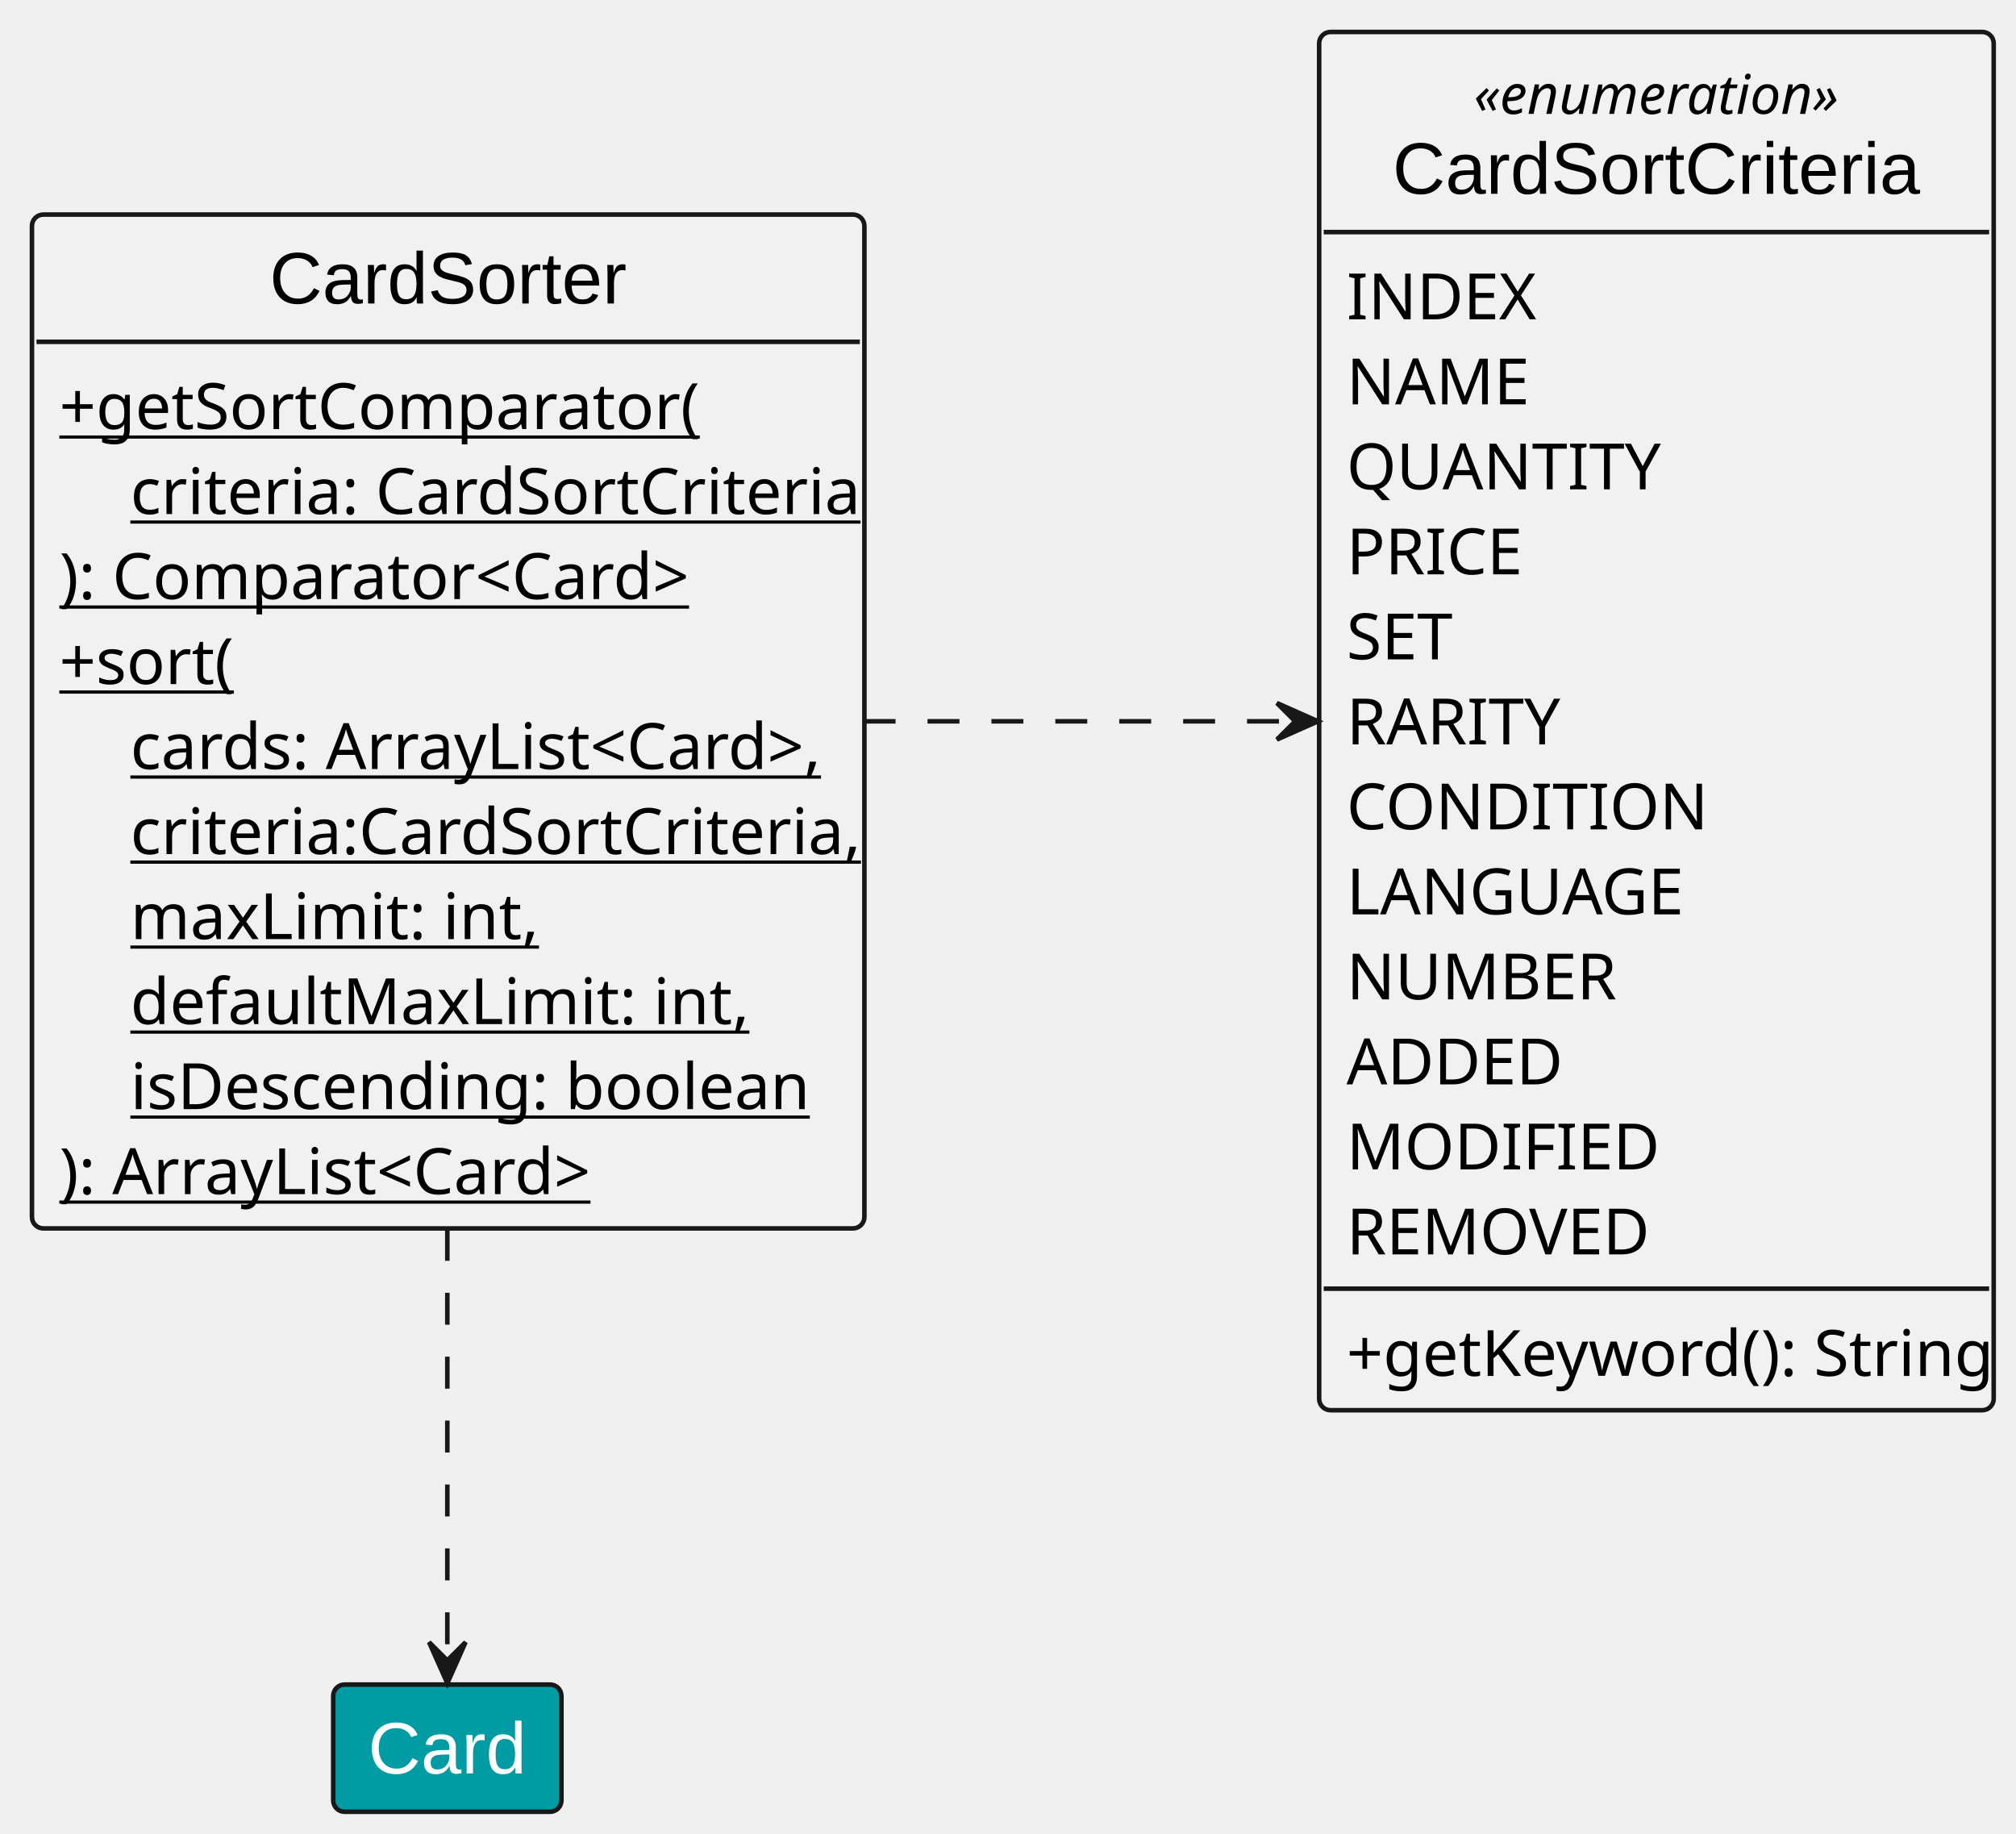
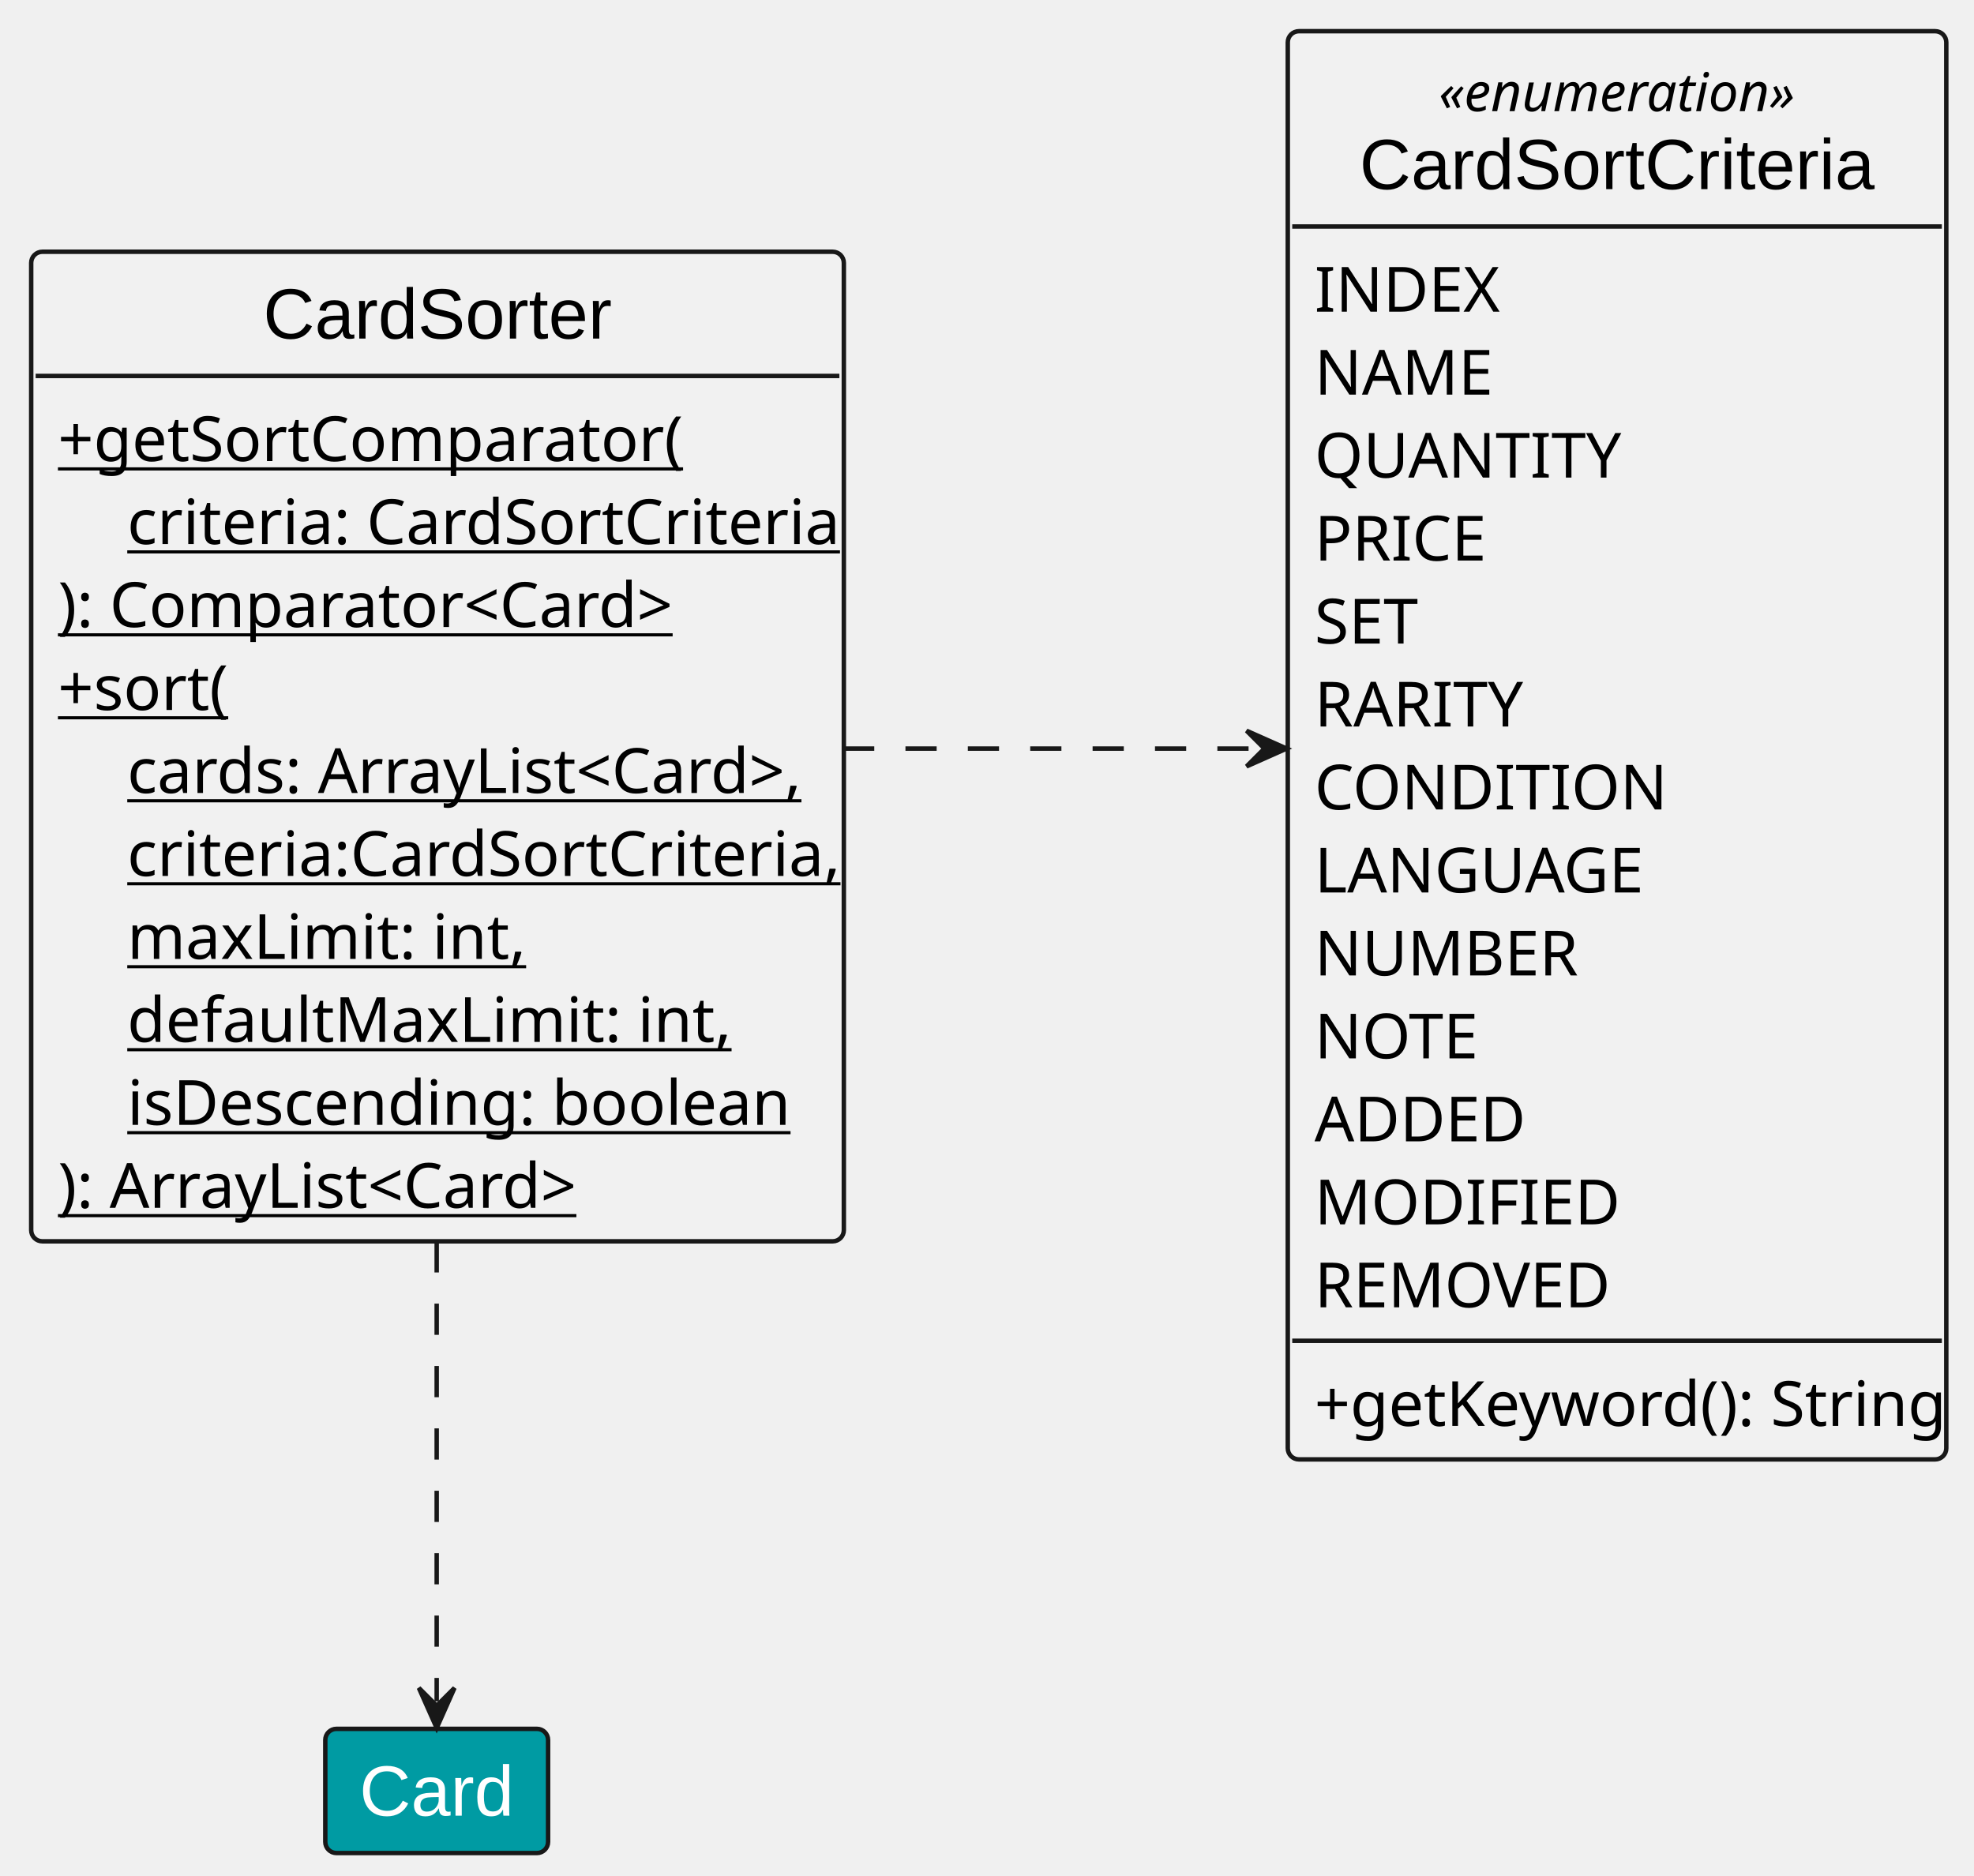
- <svg xmlns="http://www.w3.org/2000/svg" contentStyleType="text/css" data-diagram-type="CLASS" height="241.2px" preserveAspectRatio="none" style="width:265px;height:241px;background:#FFFFFF;" version="1.1" viewBox="0 0 265 241" width="265.8px" zoomAndPan="magnify">
+ <svg xmlns="http://www.w3.org/2000/svg" contentStyleType="text/css" data-diagram-type="CLASS" height="421px" preserveAspectRatio="none" style="width:443px;height:421px;background:#FFFFFF;" version="1.1" viewBox="0 0 443 421" width="443px" zoomAndPan="magnify">
  <defs />
  <g>
    <g class="entity" data-qualified-name="Card" data-source-line="7" id="ent0002">
-       <rect fill="#009BA3" height="16.725" rx="1.5" ry="1.5" style="stroke:#181818;stroke-width:0.6;" width="30" x="43.8" y="221.4" />
-       <text fill="#FFFFFF" font-family="Arial" font-size="9.6" lengthAdjust="spacing" textLength="20.808" x="48.396" y="233.091">Card</text>
+       <rect fill="#009BA3" height="27.875" rx="2.5" ry="2.5" style="stroke:#181818;stroke-width:1;" width="50" x="73" y="388" />
+       <text fill="#FFFFFF" font-family="Arial" font-size="16" lengthAdjust="spacing" textLength="34.68" x="80.66" y="407.484">Card</text>
    </g>
    <g class="entity" data-qualified-name="CardSorter" data-source-line="9" id="ent0003">
-       <rect fill="#F1F1F1" height="133.252" rx="1.5" ry="1.5" style="stroke:#181818;stroke-width:0.6;" width="109.423" x="4.2" y="28.2" />
-       <text fill="#000000" font-family="Arial" font-size="9.6" lengthAdjust="spacing" textLength="46.95" x="35.437" y="39.891">CardSorter</text>
-       <line style="stroke:#181818;stroke-width:0.6;" x1="4.8" x2="113.023" y1="44.925" y2="44.925" />
-       <text fill="#000000" font-family="sans-serif" font-size="8.4" lengthAdjust="spacing" text-decoration="underline" textLength="79.135" x="7.8" y="56.389">+getSortComparator(</text>
-       <text fill="#000000" font-family="sans-serif" font-size="8.4" lengthAdjust="spacing" text-decoration="underline" textLength="90.554" x="17.135" y="67.562">criteria: CardSortCriteria</text>
-       <text fill="#000000" font-family="sans-serif" font-size="8.4" lengthAdjust="spacing" text-decoration="underline" textLength="79.833" x="7.8" y="78.735">): Comparator&lt;Card&gt;</text>
-       <text fill="#000000" font-family="sans-serif" font-size="8.4" lengthAdjust="spacing" text-decoration="underline" textLength="21.706" x="7.8" y="89.907">+sort(</text>
-       <text fill="#000000" font-family="sans-serif" font-size="8.4" lengthAdjust="spacing" text-decoration="underline" textLength="88.7" x="17.135" y="101.08">cards: ArrayList&lt;Card&gt;,</text>
-       <text fill="#000000" font-family="sans-serif" font-size="8.4" lengthAdjust="spacing" text-decoration="underline" textLength="90.554" x="17.135" y="112.253">criteria:CardSortCriteria,</text>
-       <text fill="#000000" font-family="sans-serif" font-size="8.4" lengthAdjust="spacing" text-decoration="underline" textLength="49.477" x="17.135" y="123.425">maxLimit: int,</text>
-       <text fill="#000000" font-family="sans-serif" font-size="8.4" lengthAdjust="spacing" text-decoration="underline" textLength="74.698" x="17.135" y="134.598">defaultMaxLimit: int,</text>
-       <text fill="#000000" font-family="sans-serif" font-size="8.4" lengthAdjust="spacing" text-decoration="underline" textLength="84.993" x="17.135" y="145.771">isDescending: boolean</text>
-       <text fill="#000000" font-family="sans-serif" font-size="8.4" lengthAdjust="spacing" text-decoration="underline" textLength="68.623" x="7.8" y="156.943">): ArrayList&lt;Card&gt;</text>
+       <rect fill="#F1F1F1" height="222.086" rx="2.5" ry="2.5" style="stroke:#181818;stroke-width:1;" width="182.372" x="7" y="56.5" />
+       <text fill="#000000" font-family="Arial" font-size="16" lengthAdjust="spacing" textLength="78.25" x="59.061" y="75.984">CardSorter</text>
+       <line style="stroke:#181818;stroke-width:1;" x1="8" x2="188.372" y1="84.375" y2="84.375" />
+       <text fill="#000000" font-family="sans-serif" font-size="14" lengthAdjust="spacing" text-decoration="underline" textLength="131.893" x="13" y="103.482">+getSortComparator(</text>
+       <text fill="#000000" font-family="sans-serif" font-size="14" lengthAdjust="spacing" text-decoration="underline" textLength="150.924" x="28.559" y="122.103">criteria: CardSortCriteria</text>
+       <text fill="#000000" font-family="sans-serif" font-size="14" lengthAdjust="spacing" text-decoration="underline" textLength="133.055" x="13" y="140.725">): Comparator&lt;Card&gt;</text>
+       <text fill="#000000" font-family="sans-serif" font-size="14" lengthAdjust="spacing" text-decoration="underline" textLength="36.176" x="13" y="159.346">+sort(</text>
+       <text fill="#000000" font-family="sans-serif" font-size="14" lengthAdjust="spacing" text-decoration="underline" textLength="147.834" x="28.559" y="177.967">cards: ArrayList&lt;Card&gt;,</text>
+       <text fill="#000000" font-family="sans-serif" font-size="14" lengthAdjust="spacing" text-decoration="underline" textLength="150.924" x="28.559" y="196.588">criteria:CardSortCriteria,</text>
+       <text fill="#000000" font-family="sans-serif" font-size="14" lengthAdjust="spacing" text-decoration="underline" textLength="82.462" x="28.559" y="215.209">maxLimit: int,</text>
+       <text fill="#000000" font-family="sans-serif" font-size="14" lengthAdjust="spacing" text-decoration="underline" textLength="124.496" x="28.559" y="233.83">defaultMaxLimit: int,</text>
+       <text fill="#000000" font-family="sans-serif" font-size="14" lengthAdjust="spacing" text-decoration="underline" textLength="141.654" x="28.559" y="252.451">isDescending: boolean</text>
+       <text fill="#000000" font-family="sans-serif" font-size="14" lengthAdjust="spacing" text-decoration="underline" textLength="114.372" x="13" y="271.072">): ArrayList&lt;Card&gt;</text>
    </g>
    <g class="entity" data-qualified-name="CardSortCriteria" data-source-line="15" id="ent0005">
-       <rect fill="#F1F1F1" height="181.146" rx="1.5" ry="1.5" style="stroke:#181818;stroke-width:0.6;" width="88.669" x="173.4" y="4.2" />
-       <text fill="#000000" font-family="sans-serif" font-size="7.2" font-style="italic" lengthAdjust="spacing" textLength="48.034" x="193.718" y="14.97">«enumeration»</text>
-       <text fill="#000000" font-family="Arial" font-size="9.6" lengthAdjust="spacing" textLength="69.352" x="183.059" y="25.467">CardSortCriteria</text>
-       <line style="stroke:#181818;stroke-width:0.6;" x1="174" x2="261.469" y1="30.502" y2="30.502" />
-       <text fill="#000000" font-family="sans-serif" font-size="8.4" lengthAdjust="spacing" textLength="25.672" x="177" y="41.966">INDEX</text>
-       <text fill="#000000" font-family="sans-serif" font-size="8.4" lengthAdjust="spacing" textLength="24.269" x="177" y="53.139">NAME</text>
-       <text fill="#000000" font-family="sans-serif" font-size="8.4" lengthAdjust="spacing" textLength="42.468" x="177" y="64.311">QUANTITY</text>
-       <text fill="#000000" font-family="sans-serif" font-size="8.4" lengthAdjust="spacing" textLength="25.672" x="177" y="75.484">PRICE</text>
-       <text fill="#000000" font-family="sans-serif" font-size="8.4" lengthAdjust="spacing" textLength="16.337" x="177" y="86.657">SET</text>
-       <text fill="#000000" font-family="sans-serif" font-size="8.4" lengthAdjust="spacing" textLength="30.803" x="177" y="97.829">RARITY</text>
-       <text fill="#000000" font-family="sans-serif" font-size="8.4" lengthAdjust="spacing" textLength="47.131" x="177" y="109.002">CONDITION</text>
-       <text fill="#000000" font-family="sans-serif" font-size="8.4" lengthAdjust="spacing" textLength="46.68" x="177" y="120.175">LANGUAGE</text>
-       <text fill="#000000" font-family="sans-serif" font-size="8.4" lengthAdjust="spacing" textLength="36.401" x="177" y="131.347">NUMBER</text>
-       <text fill="#000000" font-family="sans-serif" font-size="8.4" lengthAdjust="spacing" textLength="29.404" x="177" y="142.52">ADDED</text>
-       <text fill="#000000" font-family="sans-serif" font-size="8.4" lengthAdjust="spacing" textLength="41.065" x="177" y="153.693">MODIFIED</text>
-       <text fill="#000000" font-family="sans-serif" font-size="8.4" lengthAdjust="spacing" textLength="42.472" x="177" y="164.865">REMOVED</text>
-       <line style="stroke:#181818;stroke-width:0.6;" x1="174" x2="261.469" y1="169.373" y2="169.373" />
-       <text fill="#000000" font-family="sans-serif" font-size="8.4" lengthAdjust="spacing" textLength="81.469" x="177" y="180.838">+getKeyword(): String</text>
+       <rect fill="#F1F1F1" height="320.531" rx="2.5" ry="2.5" style="stroke:#181818;stroke-width:1;" width="147.782" x="289" y="7" />
+       <text fill="#000000" font-family="sans-serif" font-size="12" font-style="italic" lengthAdjust="spacing" textLength="80.057" x="322.863" y="24.949">«enumeration»</text>
+       <text fill="#000000" font-family="Arial" font-size="16" lengthAdjust="spacing" textLength="115.586" x="305.098" y="42.445">CardSortCriteria</text>
+       <line style="stroke:#181818;stroke-width:1;" x1="290" x2="435.782" y1="50.836" y2="50.836" />
+       <text fill="#000000" font-family="sans-serif" font-size="14" lengthAdjust="spacing" textLength="42.786" x="295" y="69.943">INDEX</text>
+       <text fill="#000000" font-family="sans-serif" font-size="14" lengthAdjust="spacing" textLength="40.448" x="295" y="88.564">NAME</text>
+       <text fill="#000000" font-family="sans-serif" font-size="14" lengthAdjust="spacing" textLength="70.779" x="295" y="107.186">QUANTITY</text>
+       <text fill="#000000" font-family="sans-serif" font-size="14" lengthAdjust="spacing" textLength="42.786" x="295" y="125.807">PRICE</text>
+       <text fill="#000000" font-family="sans-serif" font-size="14" lengthAdjust="spacing" textLength="27.227" x="295" y="144.428">SET</text>
+       <text fill="#000000" font-family="sans-serif" font-size="14" lengthAdjust="spacing" textLength="51.338" x="295" y="163.049">RARITY</text>
+       <text fill="#000000" font-family="sans-serif" font-size="14" lengthAdjust="spacing" textLength="78.552" x="295" y="181.67">CONDITION</text>
+       <text fill="#000000" font-family="sans-serif" font-size="14" lengthAdjust="spacing" textLength="77.8" x="295" y="200.291">LANGUAGE</text>
+       <text fill="#000000" font-family="sans-serif" font-size="14" lengthAdjust="spacing" textLength="60.669" x="295" y="218.912">NUMBER</text>
+       <text fill="#000000" font-family="sans-serif" font-size="14" lengthAdjust="spacing" textLength="38.89" x="295" y="237.533">NOTE</text>
+       <text fill="#000000" font-family="sans-serif" font-size="14" lengthAdjust="spacing" textLength="49.007" x="295" y="256.154">ADDED</text>
+       <text fill="#000000" font-family="sans-serif" font-size="14" lengthAdjust="spacing" textLength="68.441" x="295" y="274.775">MODIFIED</text>
+       <text fill="#000000" font-family="sans-serif" font-size="14" lengthAdjust="spacing" textLength="70.786" x="295" y="293.397">REMOVED</text>
+       <line style="stroke:#181818;stroke-width:1;" x1="290" x2="435.782" y1="300.91" y2="300.91" />
+       <text fill="#000000" font-family="sans-serif" font-size="14" lengthAdjust="spacing" textLength="135.782" x="295" y="320.018">+getKeyword(): String</text>
    </g>
    <g class="link" data-entity-1="ent0003" data-entity-2="ent0002" data-link-type="dependency" data-source-line="14" id="lnk4">
-       <path codeLine="14" d="M58.8,161.508 C58.8,185.16 58.8,205.338 58.8,217.632" fill="none" id="CardSorter-to-Card" style="stroke:#181818;stroke-width:0.6;stroke-dasharray:4.2,4.2;" />
-       <polygon fill="#181818" points="58.8,221.232,61.2,215.832,58.8,218.232,56.4,215.832,58.8,221.232" style="stroke:#181818;stroke-width:0.6;" />
+       <path codeLine="14" d="M98,278.57 C98,321.66 98,359.87 98,381.82" fill="none" id="CardSorter-to-Card" style="stroke:#181818;stroke-width:1;stroke-dasharray:7,7;" />
+       <polygon fill="#181818" points="98,387.82,102,378.82,98,382.82,94,378.82,98,387.82" style="stroke:#181818;stroke-width:1;" />
    </g>
    <g class="link" data-entity-1="ent0003" data-entity-2="ent0005" data-link-type="dependency" data-source-line="15" id="lnk6">
-       <path codeLine="15" d="M113.52,94.8 C133.014,94.8 151.116,94.8 169.65,94.8" fill="none" id="CardSorter-to-CardSortCriteria" style="stroke:#181818;stroke-width:0.6;stroke-dasharray:4.2,4.2;" />
-       <polygon fill="#181818" points="173.25,94.8,167.85,92.4,170.25,94.8,167.85,97.2,173.25,94.8" style="stroke:#181818;stroke-width:0.6;" />
+       <path codeLine="15" d="M189.2,168 C221.69,168 251.86,168 282.75,168" fill="none" id="CardSorter-to-CardSortCriteria" style="stroke:#181818;stroke-width:1;stroke-dasharray:7,7;" />
+       <polygon fill="#181818" points="288.75,168,279.75,164,283.75,168,279.75,172,288.75,168" style="stroke:#181818;stroke-width:1;" />
    </g>
  </g>
</svg>
